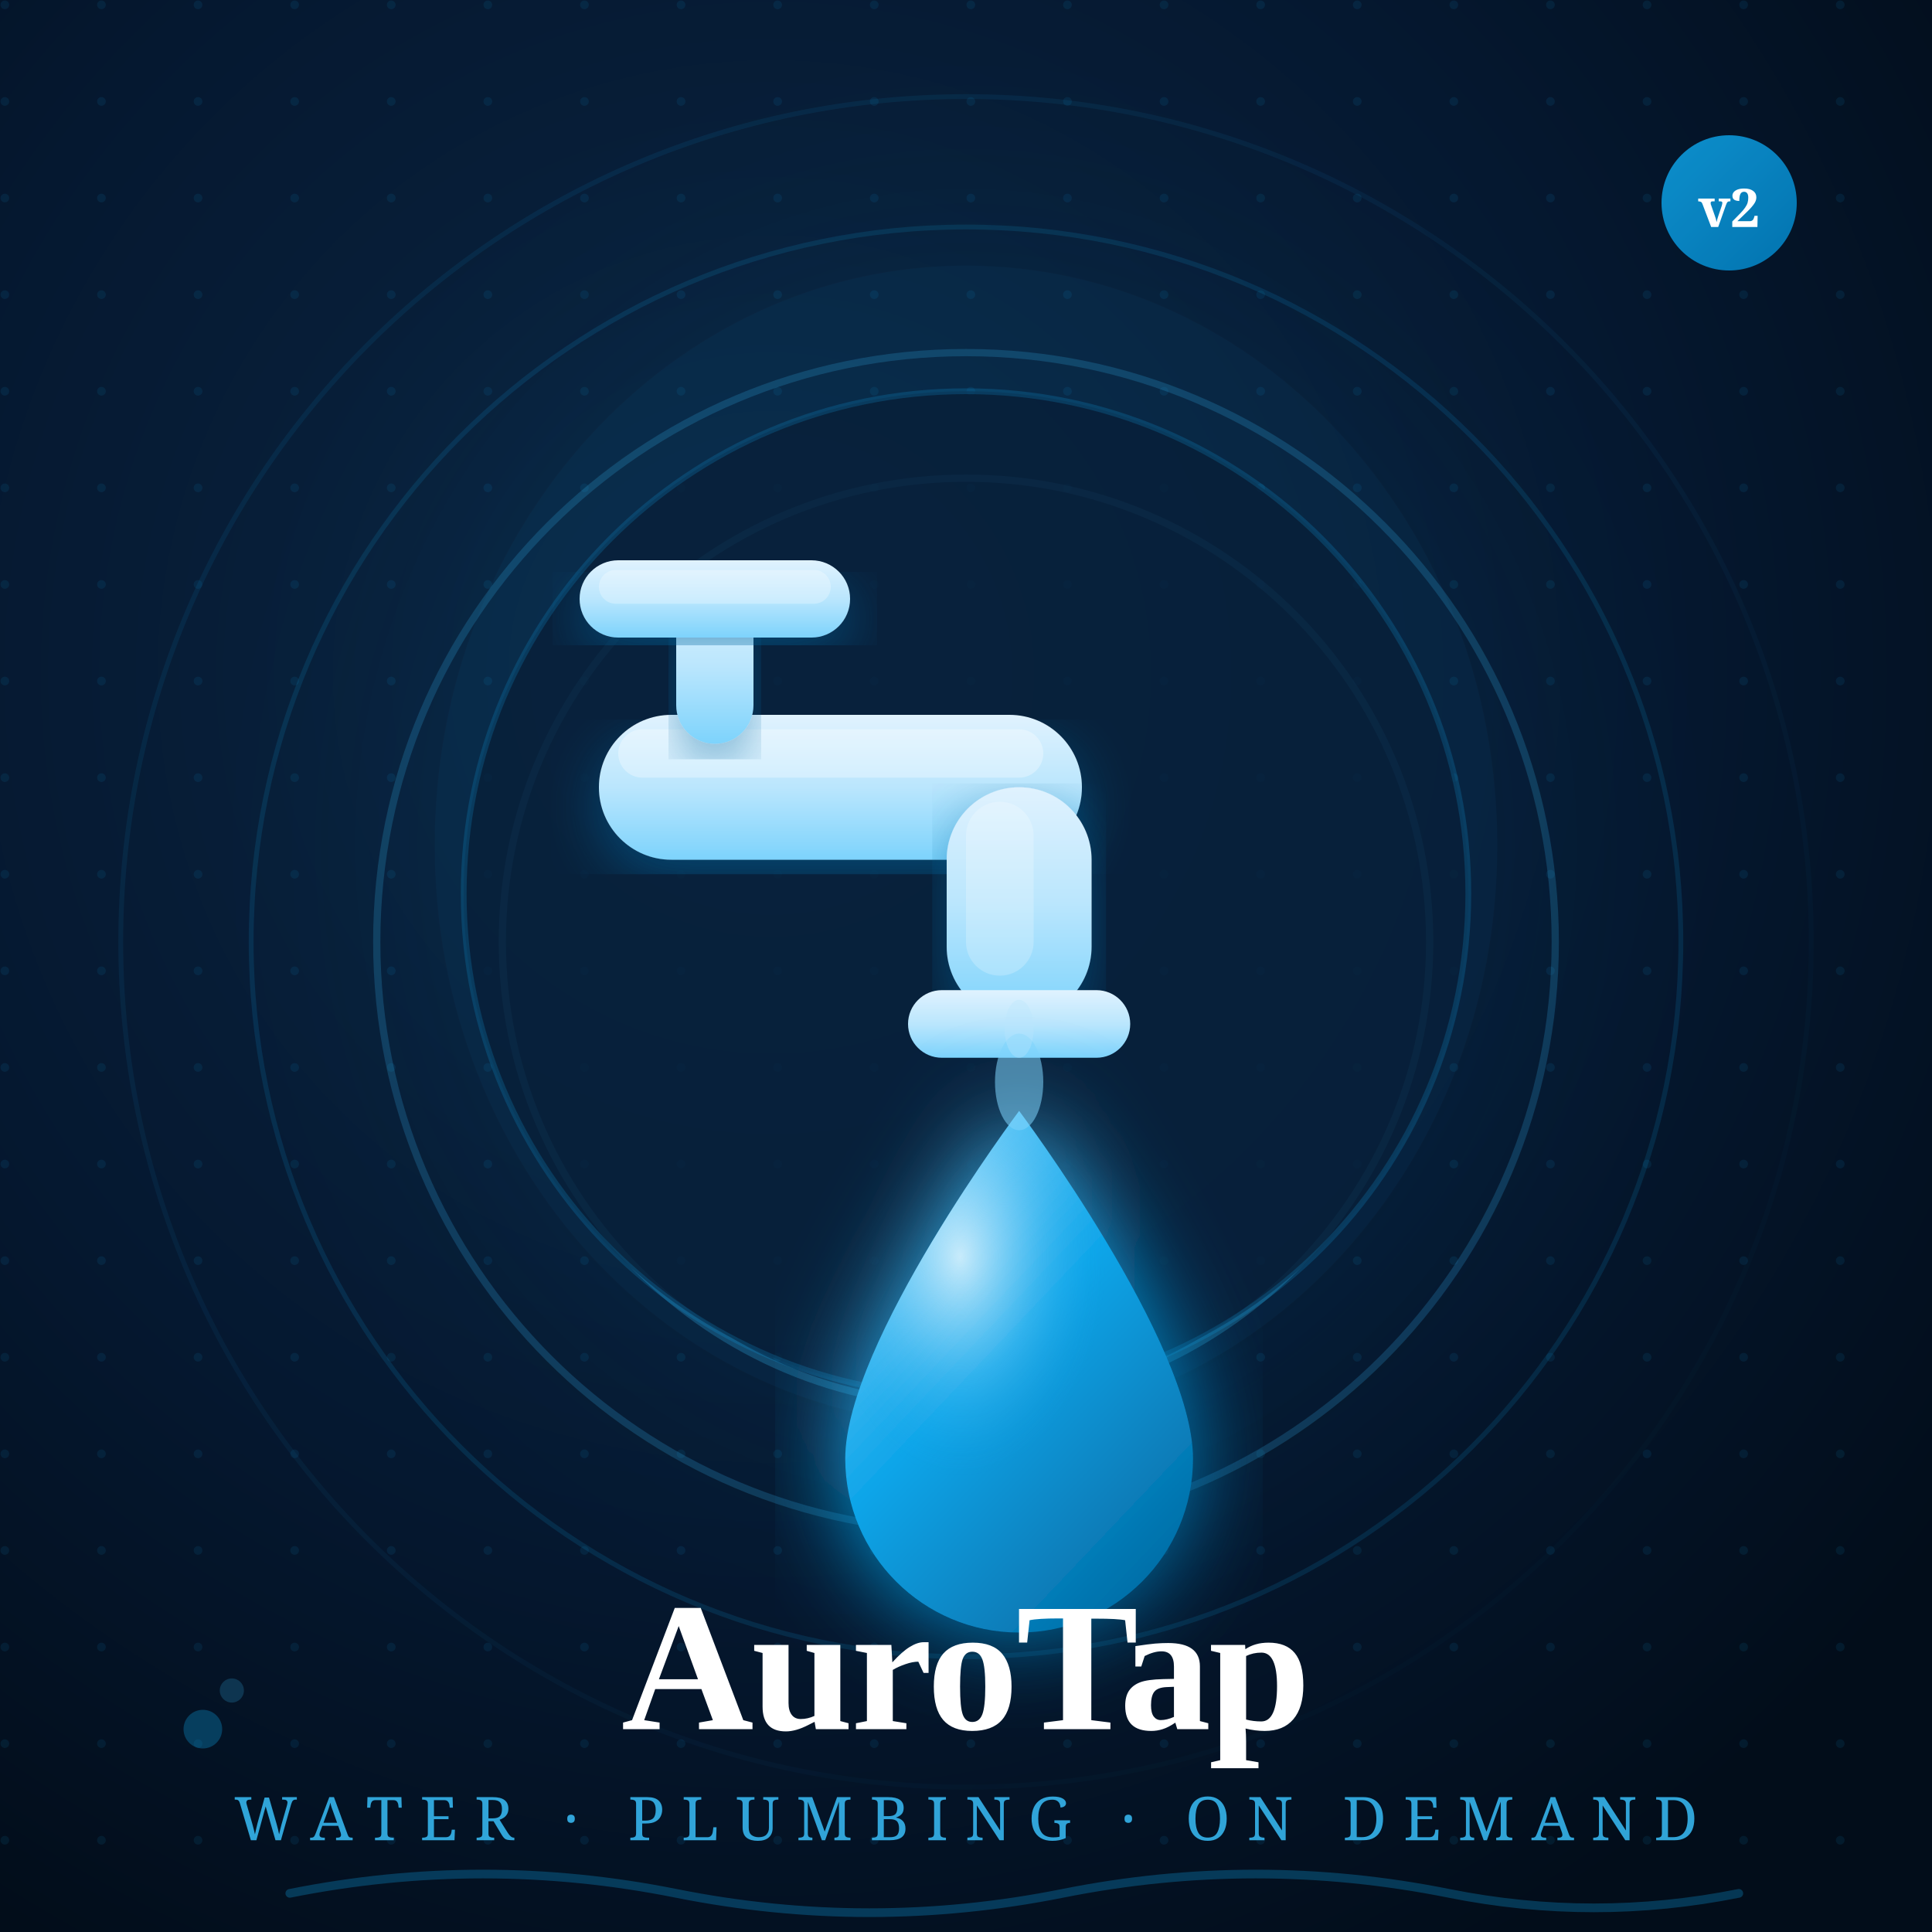
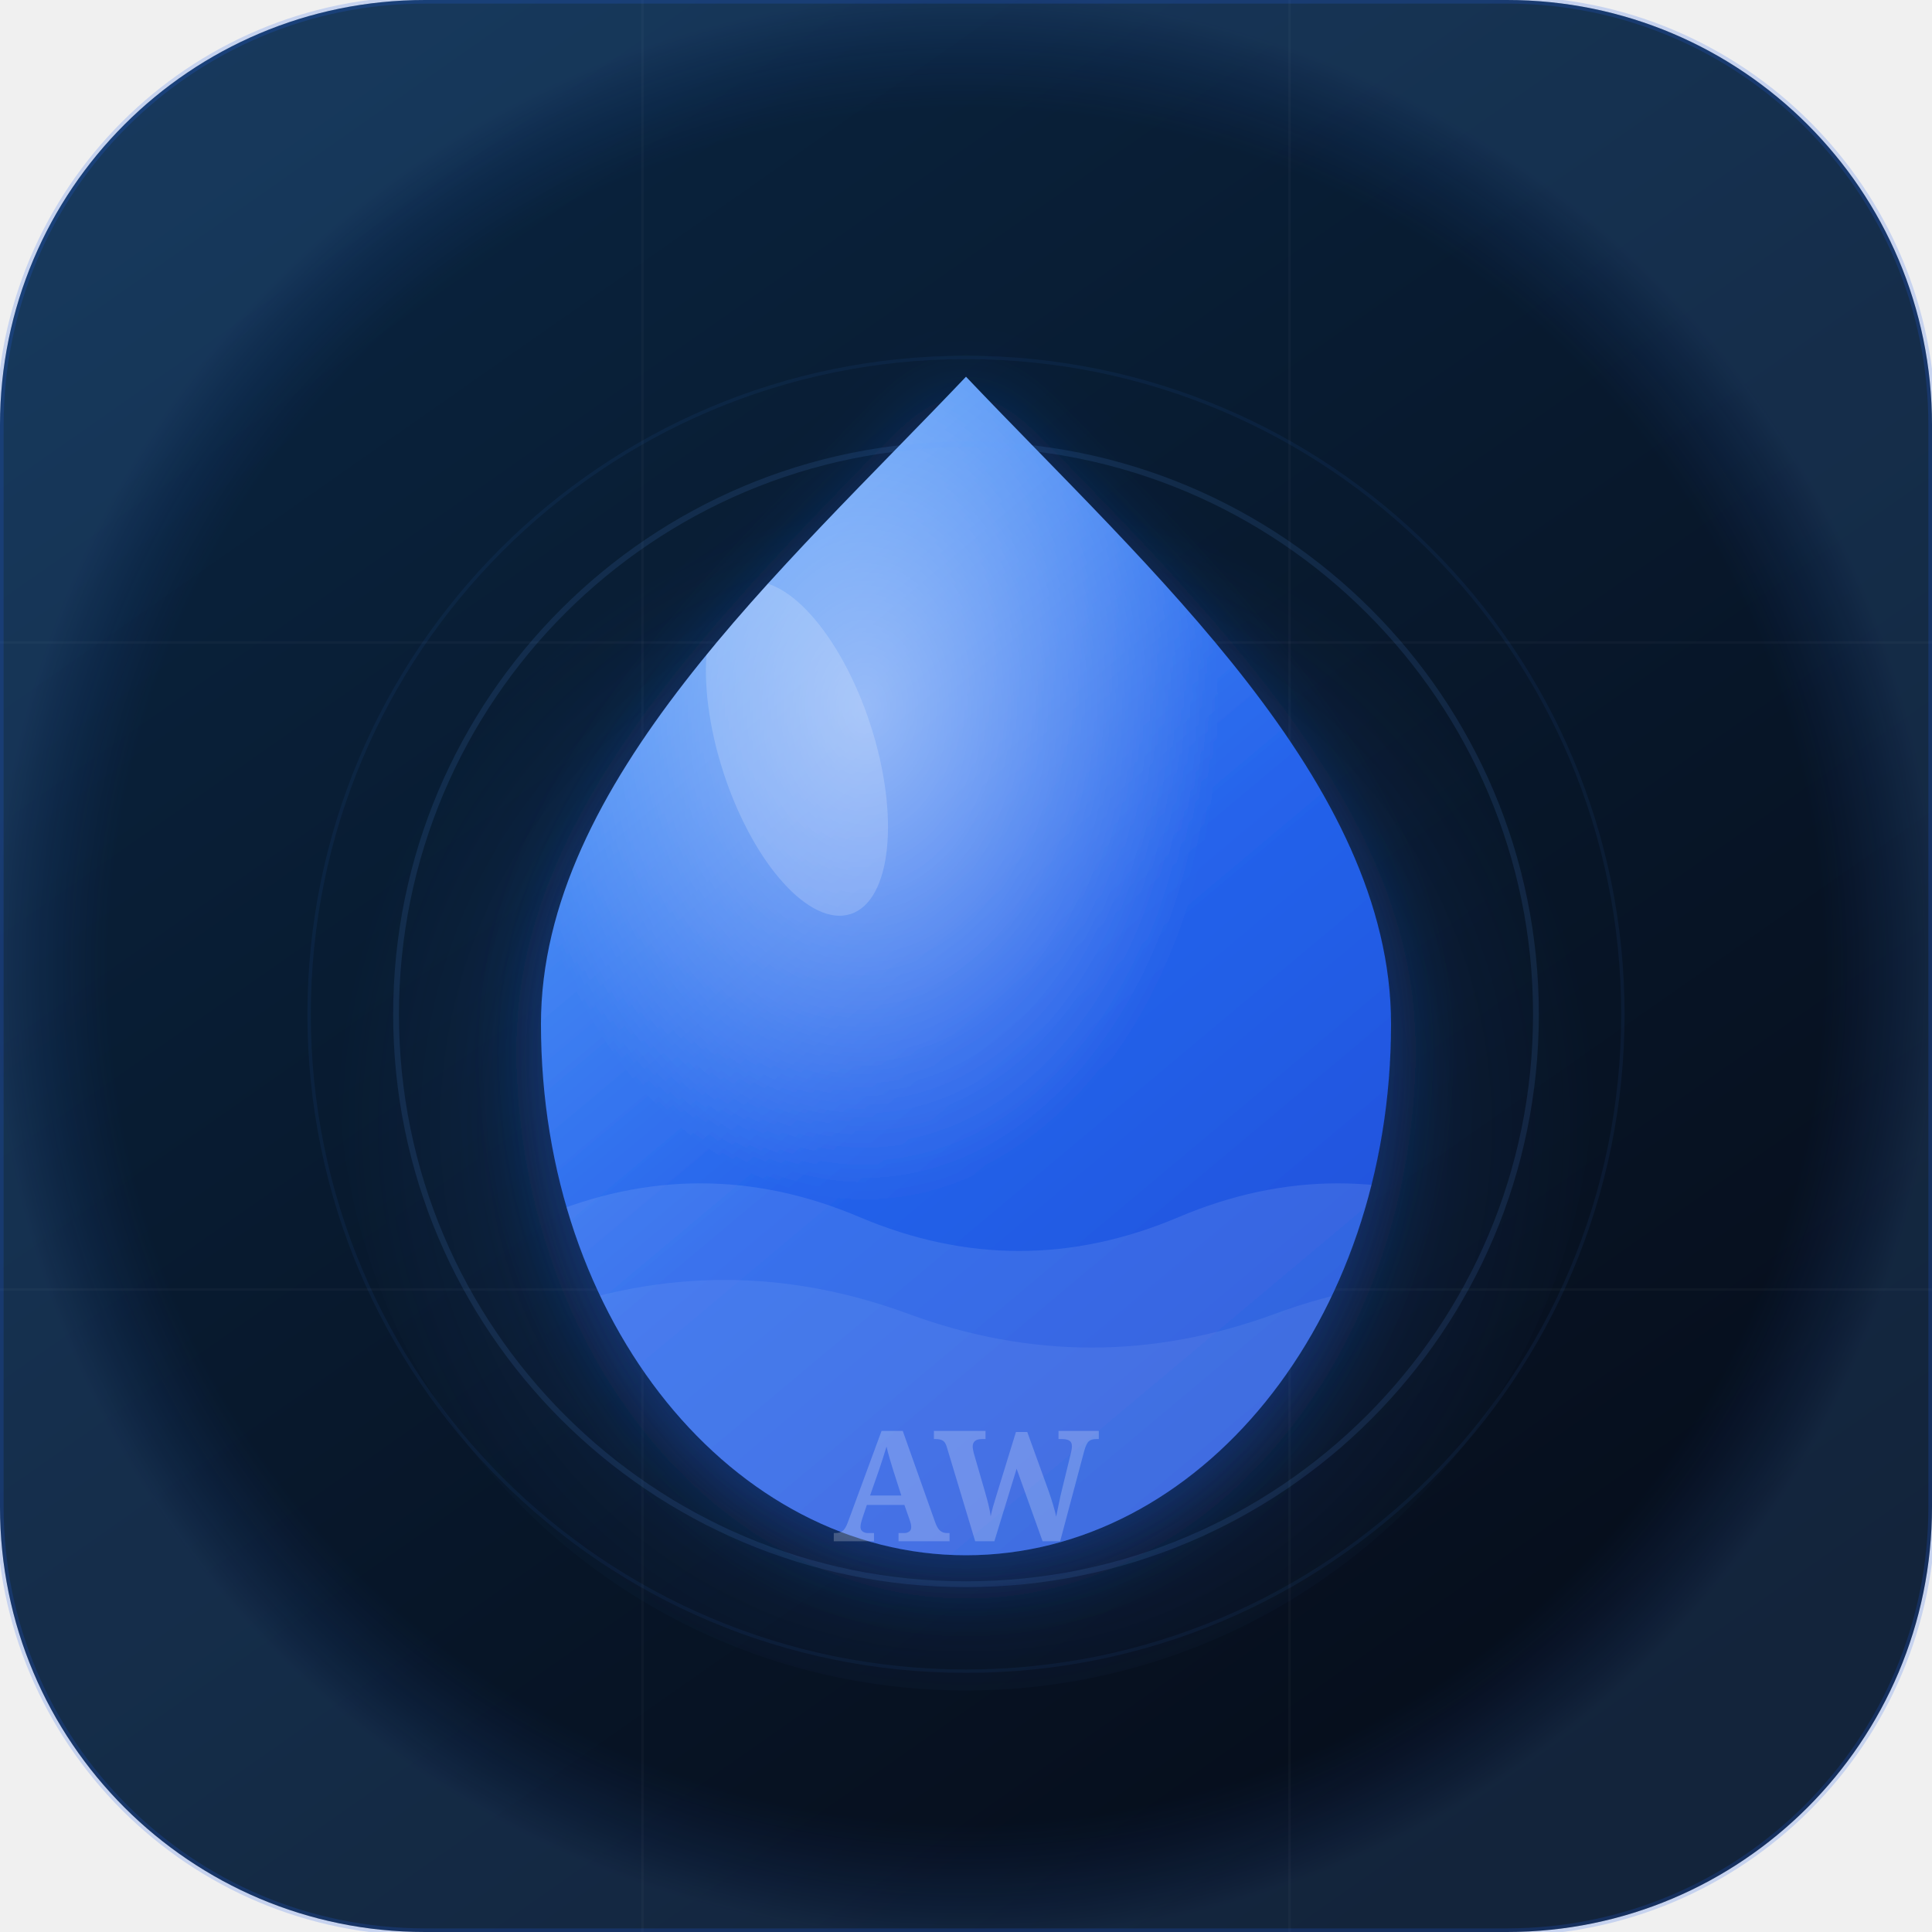
- <svg xmlns="http://www.w3.org/2000/svg" viewBox="0 0 400 400" width="400" height="400">
+ <svg xmlns="http://www.w3.org/2000/svg" viewBox="0 0 400 400" width="400" height="400" role="img" aria-label="AuroWater logo">
  <defs>
-     <radialGradient id="bgR" cx="40%" cy="35%" r="75%">
+     <linearGradient id="bg" x1="0" y1="0" x2="0.7" y2="1">
      <stop offset="0%" stop-color="#0A2744" />
-       <stop offset="60%" stop-color="#051830" />
-       <stop offset="100%" stop-color="#020D1A" />
+       <stop offset="100%" stop-color="#060D1A" />
+     </linearGradient>
+     <linearGradient id="dropFill" x1="0.2" y1="0" x2="0.8" y2="1">
+       <stop offset="0%" stop-color="#60A5FA" />
+       <stop offset="55%" stop-color="#2563EB" />
+       <stop offset="100%" stop-color="#1D4ED8" />
+     </linearGradient>
+     <radialGradient id="shine" cx="38%" cy="28%" r="42%">
+       <stop offset="0%" stop-color="#ffffff" stop-opacity="0.45" />
+       <stop offset="100%" stop-color="#ffffff" stop-opacity="0" />
    </radialGradient>
-     <linearGradient id="dropG" x1="15%" y1="0%" x2="85%" y2="100%">
-       <stop offset="0%" stop-color="#7DD3FC" />
-       <stop offset="45%" stop-color="#0EA5E9" />
-       <stop offset="100%" stop-color="#0369A1" />
-     </linearGradient>
-     <radialGradient id="dropShine" cx="33%" cy="28%" r="42%">
-       <stop offset="0%" stop-color="#ffffff" stop-opacity="0.72" />
-       <stop offset="55%" stop-color="#BAE6FD" stop-opacity="0.2" />
-       <stop offset="100%" stop-color="#0EA5E9" stop-opacity="0" />
+     <radialGradient id="halo" cx="50%" cy="55%" r="50%">
+       <stop offset="0%" stop-color="#3B82F6" stop-opacity="0.25" />
+       <stop offset="100%" stop-color="#3B82F6" stop-opacity="0" />
    </radialGradient>
-     <linearGradient id="tapG" x1="0%" y1="0%" x2="0%" y2="100%">
-       <stop offset="0%" stop-color="#E0F2FE" />
-       <stop offset="50%" stop-color="#BAE6FD" />
-       <stop offset="100%" stop-color="#7DD3FC" />
-     </linearGradient>
-     <linearGradient id="ringG1" x1="0%" y1="0%" x2="100%" y2="100%">
-       <stop offset="0%" stop-color="#0EA5E9" stop-opacity="0.6" />
-       <stop offset="100%" stop-color="#0EA5E9" stop-opacity="0" />
-     </linearGradient>
-     <linearGradient id="badgeG" x1="0%" y1="0%" x2="100%" y2="100%">
-       <stop offset="0%" stop-color="#0EA5E9" />
-       <stop offset="100%" stop-color="#0284C7" />
-     </linearGradient>
-     <filter id="bigGlow" x="-40%" y="-40%" width="180%" height="180%">
-       <feGaussianBlur stdDeviation="25" result="blur" />
+     <radialGradient id="ring" cx="50%" cy="50%" r="50%">
+       <stop offset="88%" stop-color="#2563EB" stop-opacity="0" />
+       <stop offset="100%" stop-color="#60A5FA" stop-opacity="0.15" />
+     </radialGradient>
+     <filter id="dropShadow" x="-15%" y="-15%" width="130%" height="130%">
+       <feGaussianBlur in="SourceAlpha" stdDeviation="8" result="blur" />
+       <feFlood flood-color="#2563EB" flood-opacity="0.4" result="color" />
+       <feComposite in="color" in2="blur" operator="in" result="shadow" />
+       <feOffset dx="0" dy="4" />
      <feMerge>
-         <feMergeNode in="blur" />
+         <feMergeNode />
        <feMergeNode in="SourceGraphic" />
      </feMerge>
    </filter>
-     <filter id="medGlow" x="-20%" y="-20%" width="140%" height="140%">
-       <feGaussianBlur stdDeviation="10" result="blur" />
-       <feMerge>
-         <feMergeNode in="blur" />
-         <feMergeNode in="SourceGraphic" />
-       </feMerge>
-     </filter>
-     <filter id="subtleShadow">
-       <feDropShadow dx="0" dy="4" stdDeviation="6" flood-color="#0369A1" flood-opacity="0.55" />
-     </filter>
+     <clipPath id="squircle">
+       <rect width="400" height="400" rx="88" ry="88" />
+     </clipPath>
  </defs>
-   <rect width="400" height="400" fill="url(#bgR)" />
-   <pattern id="pts" x="0" y="0" width="20" height="20" patternUnits="userSpaceOnUse">
-     <circle cx="1" cy="1" r="0.9" fill="#0EA5E9" opacity="0.09" />
-   </pattern>
-   <rect width="400" height="400" fill="url(#pts)" />
-   <circle cx="200" cy="195" r="175" fill="none" stroke="url(#ringG1)" stroke-width="1" opacity="0.18" />
-   <circle cx="200" cy="195" r="148" fill="none" stroke="#0EA5E9" stroke-width="1" opacity="0.14" />
-   <circle cx="200" cy="195" r="122" fill="none" stroke="#38BDF8" stroke-width="1.5" opacity="0.2" />
-   <circle cx="200" cy="195" r="96" fill="none" stroke="#38BDF8" stroke-width="1.5" opacity="0.25" />
-   <ellipse cx="200" cy="175" rx="110" ry="120" fill="#0EA5E9" opacity="0.07" filter="url(#bigGlow)" />
-   <circle cx="200" cy="185" r="104" fill="#071E38" opacity="0.82" />
-   <circle cx="200" cy="185" r="104" fill="none" stroke="#0EA5E9" stroke-width="1.2" opacity="0.2" />
-   <rect x="124" y="148" width="100" height="30" rx="15" fill="url(#tapG)" filter="url(#subtleShadow)" />
-   <rect x="128" y="151" width="88" height="10" rx="5" fill="white" opacity="0.32" />
-   <rect x="196" y="163" width="30" height="48" rx="15" fill="url(#tapG)" filter="url(#subtleShadow)" />
-   <rect x="200" y="166" width="14" height="36" rx="7" fill="white" opacity="0.22" />
-   <rect x="188" y="205" width="46" height="14" rx="7" fill="url(#tapG)" />
-   <rect x="140" y="122" width="16" height="32" rx="8" fill="url(#tapG)" filter="url(#subtleShadow)" />
-   <rect x="120" y="116" width="56" height="16" rx="8" fill="url(#tapG)" filter="url(#subtleShadow)" />
-   <rect x="124" y="118" width="48" height="7" rx="3.5" fill="white" opacity="0.28" />
-   <path d="M211 230 C211 230, 175 278, 175 302 A36 36 0 0 0 247 302 C247 278, 211 230, 211 230Z" fill="url(#dropG)" filter="url(#medGlow)" />
-   <path d="M211 230 C211 230, 175 278, 175 302 A36 36 0 0 0 247 302 C247 278, 211 230, 211 230Z" fill="url(#dropShine)" />
-   <ellipse cx="211" cy="224" rx="5" ry="10" fill="#7DD3FC" opacity="0.55" />
-   <ellipse cx="211" cy="213" rx="3" ry="6" fill="#BAE6FD" opacity="0.35" />
-   <text x="200" y="358" font-family="Georgia, 'Times New Roman', serif" font-size="38" font-weight="700" fill="#ffffff" text-anchor="middle" letter-spacing="-0.5">AuroTap</text>
-   <text x="200" y="381" font-family="Georgia, serif" font-size="12.5" fill="#38BDF8" text-anchor="middle" letter-spacing="3.5" opacity="0.85">WATER · PLUMBING · ON DEMAND</text>
-   <path d="M60 392 Q100 384 140 392 Q180 400 220 392 Q260 384 300 392 Q330 398 360 392" fill="none" stroke="#0EA5E9" stroke-width="1.8" opacity="0.28" stroke-linecap="round" />
-   <circle cx="358" cy="42" r="14" fill="url(#badgeG)" opacity="0.85" />
-   <text x="358" y="47" font-family="Georgia, serif" font-size="11" fill="white" text-anchor="middle" font-weight="700">v2</text>
-   <circle cx="42" cy="358" r="4" fill="#0EA5E9" opacity="0.3" />
-   <circle cx="48" cy="350" r="2.5" fill="#38BDF8" opacity="0.2" />
+   <g clip-path="url(#squircle)">
+     <rect width="400" height="400" fill="url(#bg)" />
+     <rect width="400" height="400" fill="url(#ring)" />
+     <line x1="0" y1="133" x2="400" y2="133" stroke="#fff" stroke-width="0.5" stroke-opacity="0.03" />
+     <line x1="0" y1="267" x2="400" y2="267" stroke="#fff" stroke-width="0.5" stroke-opacity="0.03" />
+     <line x1="133" y1="0" x2="133" y2="400" stroke="#fff" stroke-width="0.5" stroke-opacity="0.03" />
+     <line x1="267" y1="0" x2="267" y2="400" stroke="#fff" stroke-width="0.5" stroke-opacity="0.03" />
+     <ellipse cx="200" cy="220" rx="130" ry="130" fill="url(#halo)" />
+     <g filter="url(#dropShadow)">
+       <path d="M 200 78            C 162 118, 112 162, 112 212            C 112 274, 152 322, 200 322            C 248 322, 288 274, 288 212            C 288 162, 238 118, 200 78 Z" fill="url(#dropFill)" />
+       <path d="M 200 78            C 162 118, 112 162, 112 212            C 112 274, 152 322, 200 322            C 248 322, 288 274, 288 212            C 288 162, 238 118, 200 78 Z" fill="url(#shine)" />
+     </g>
+     <clipPath id="dropClip">
+       <path d="M 200 78 C 162 118, 112 162, 112 212 C 112 274, 152 322, 200 322 C 248 322, 288 274, 288 212 C 288 162, 238 118, 200 78 Z" />
+     </clipPath>
+     <g clip-path="url(#dropClip)">
+       <path d="M 112 252            Q 145 238, 178 252            Q 211 266, 244 252            Q 277 238, 310 252            L 310 322 L 112 322 Z" fill="#ffffff" fill-opacity="0.1" />
+       <path d="M 112 272            Q 150 258, 188 272            Q 226 286, 264 272            Q 302 258, 340 272            L 340 322 L 112 322 Z" fill="#ffffff" fill-opacity="0.07" />
+       <ellipse cx="165" cy="155" rx="16" ry="36" fill="#fff" fill-opacity="0.18" transform="rotate(-18, 165, 155)" />
+     </g>
+     <circle cx="200" cy="210" r="118" fill="none" stroke="#60A5FA" stroke-width="1.2" stroke-opacity="0.12" />
+     <circle cx="200" cy="210" r="136" fill="none" stroke="#3B82F6" stroke-width="0.7" stroke-opacity="0.07" />
+     <text x="200" y="308" font-family="'Syne', 'Georgia', serif" font-size="32" font-weight="900" fill="#ffffff" fill-opacity="0.22" text-anchor="middle" dominant-baseline="middle" letter-spacing="-1px">AW</text>
+   </g>
+   <rect width="400" height="400" rx="88" ry="88" fill="none" stroke="#2563EB" stroke-width="1.5" stroke-opacity="0.2" />
</svg>
